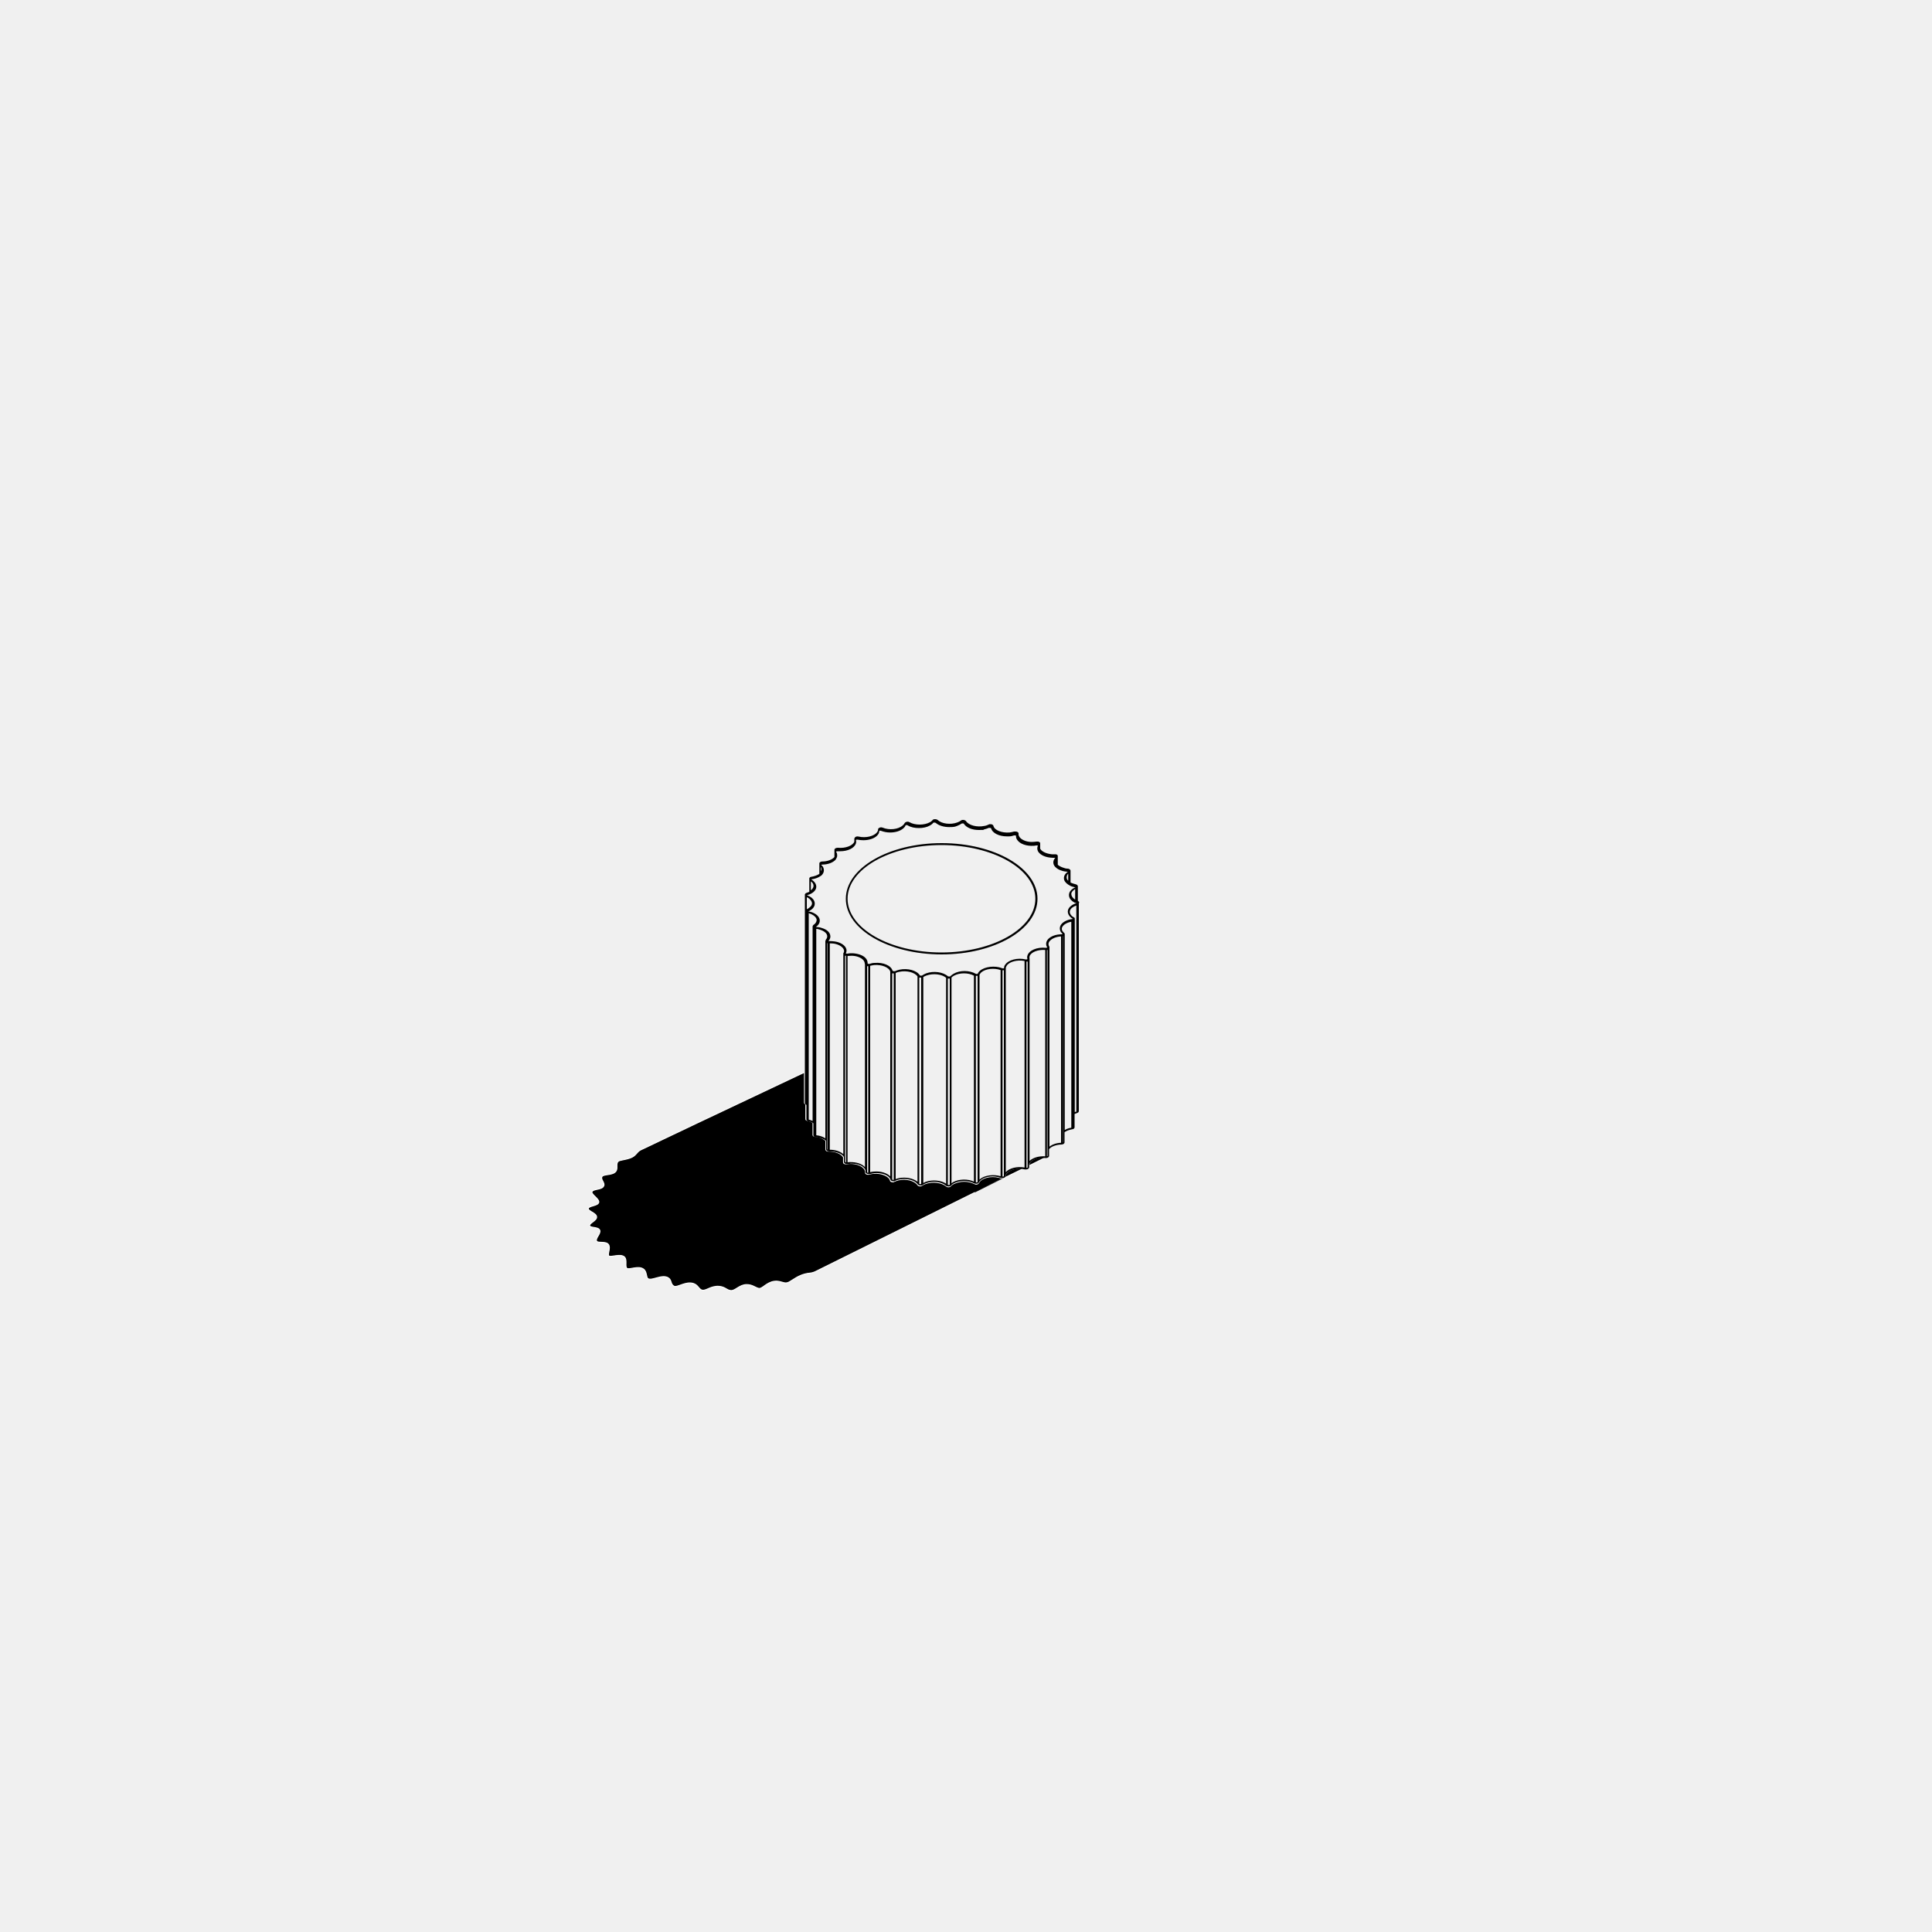
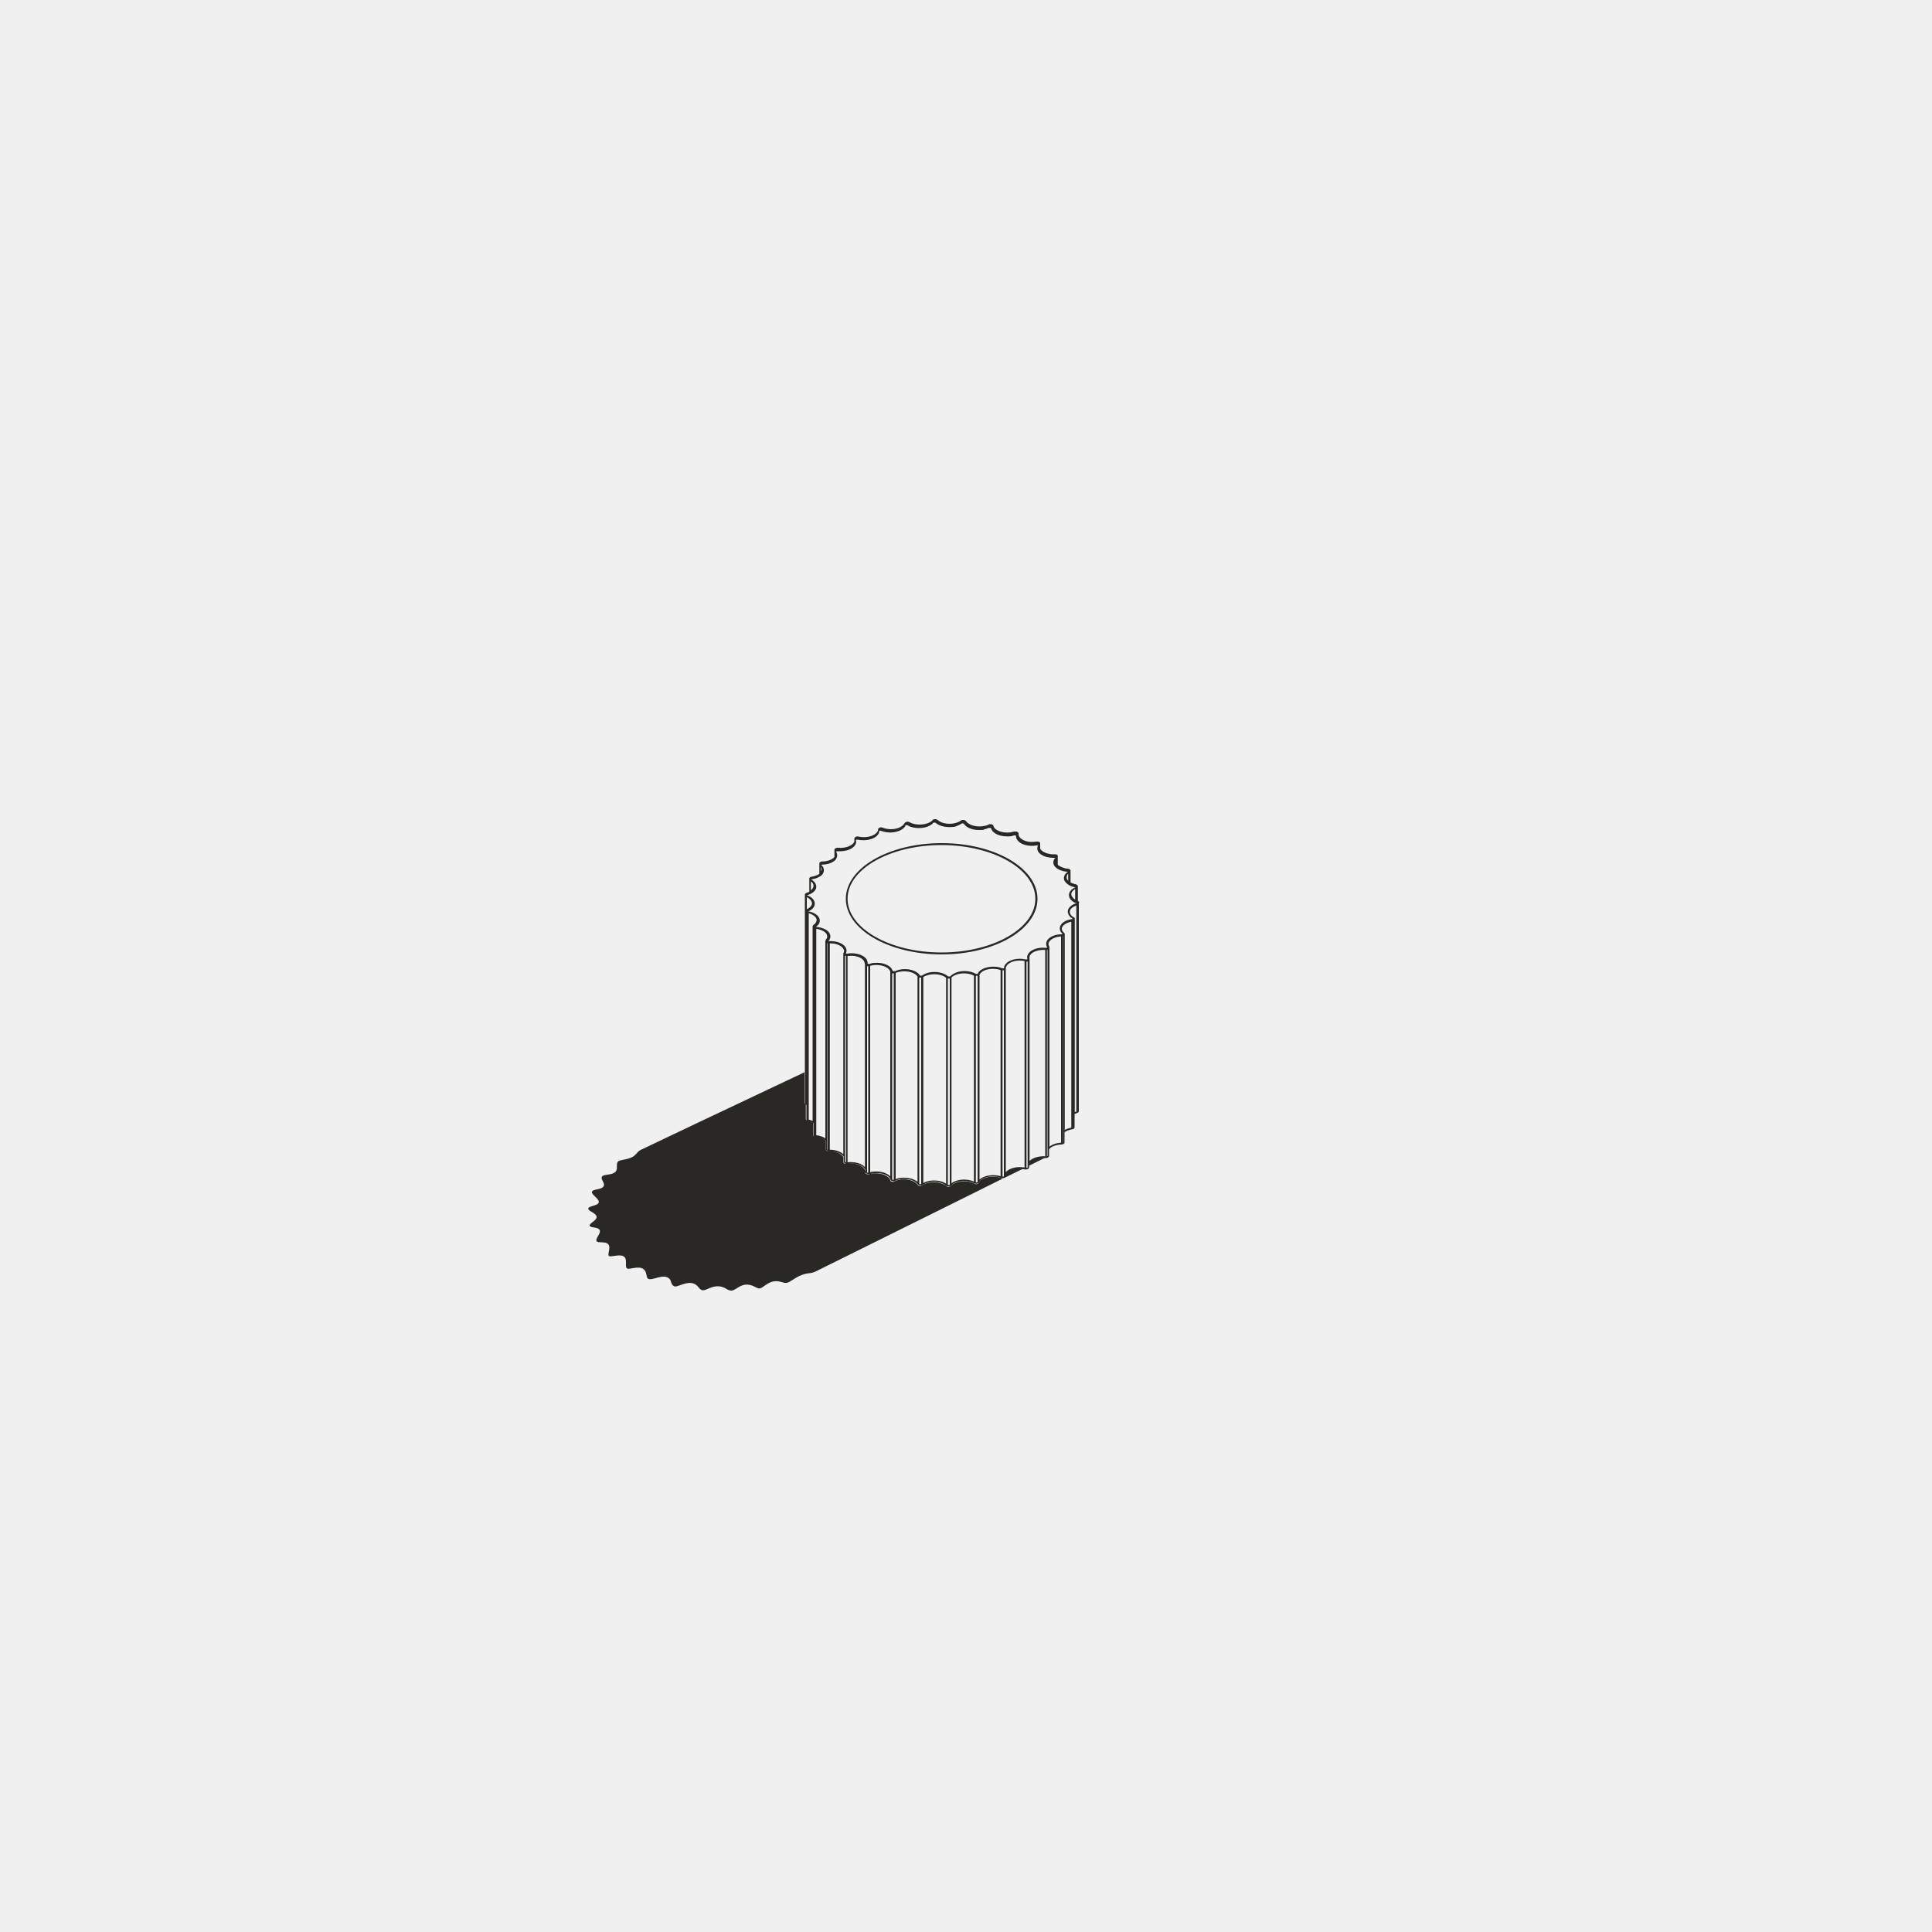
- <svg xmlns="http://www.w3.org/2000/svg" id="Layer_1" version="1.1" viewBox="0 0 1000 1000">
+ <svg xmlns="http://www.w3.org/2000/svg" id="Layer_1" version="1.1" viewBox="0 0 1000 1000" fill="#2A2824">
  <defs>
    <style>
      .st0 {
-         stroke: #fff;
-         stroke-miterlimit: 10;
-         stroke-width: .5px;
      }
    </style>
  </defs>
  <g id="Layer_2">
    <path class="st0" d="M519.9,609.3v.3c.1,0-97.7,48.5-97.7,48.5-1,.5-2.1.8-3.2.9-1.4.1-2.9.5-4.2,1-3.8,1.5-5.9,3.8-7.6,4-1.9.3-3.4-1.2-6.5-.8-4,.6-6.1,3.9-7.8,3.7s-3.3-2-6.4-2c-3.7,0-5.8,3.1-8,3.1s-3.1-2-6.4-2.2c-4.1-.3-6.6,2.4-8.6,2-1.8-.4-2-2.5-4.4-3.4-4.1-1.5-8.6,2.3-10.3,1.3-1.9-1.1-1-3.1-2.9-4.3-3.2-2-8.3,1.6-10.4.5-1.2-.6-.5-3.6-2.4-5-2.6-2-7.4.5-8.6-.4s.3-4.4-1.3-5.9c-2-1.9-7,.3-8-.5s1.1-4.2-.3-6-5.5-.5-6.1-1.7c-.8-1.5,2.4-3.9,1.6-5.7s-4.9-1-5.2-2.3,3.8-2.6,3.6-4.6-4.5-2.9-4.3-4.3,4.9-1.3,5.4-3.1-4-4.2-3.5-5.5c.6-1.7,5.2-.9,6.1-3.1.7-1.7-1.8-3.3-.9-4.8s6-.4,7.4-3.1c.8-1.6-.3-3.6,1-4.8.8-.7,3.2-.7,6.1-1.7,3.2-1.1,3.3-3.1,5.5-4.2,16.6-7.9,32.2-15.4,84.8-40.2v15.8c0,.2.2.4.5.6h.2v7.9c0,.3.3.5.7.6,1.1.2,2.1.6,3,1.2v6.4c0,.3.4.6,1,.7,2.1,0,4.1.9,5.7,2.2v4.7c0,.4.5.7,1.1.7h0c3.6-.1,6.9,1.2,8,3.2v2.7c0,.4.5.7,1.1.7.1,0,.2,0,.3,0,.5,0,1.1-.1,1.6-.2,4.3-.2,8,1.7,8.4,4.2v.7c0,.3.5.7,1.1.7.2,0,.4,0,.5,0,.8-.2,1.7-.4,2.5-.5,4.3-.3,8.2,1.4,8.8,3.8,0,.4.7.6,1.3.6.2,0,.4,0,.6-.2.7-.3,1.5-.6,2.3-.8,4-.9,8.5.3,10,2.7.4.4.9.5,1.5.4.2,0,.3-.1.5-.2.6-.4,1.3-.8,2-1,3.6-1.3,8.5-.7,10.8,1.4.5.3,1,.4,1.6.2.2,0,.3-.1.4-.3.5-.5,1-.9,1.6-1.2,3.5-1.7,7.6-1.7,11,0,.5.3,1.1.3,1.6,0,.1,0,.2-.2.3-.3.3-.5.6-1,1.1-1.4,2.4-2.1,7.2-2.6,10.8-1.2.5.2,1,.2,1.5,0Z" />
  </g>
  <g id="Layer_3">
    <path class="st0" d="M541.6,598.9h0l-9,4.5v-.9c.8-2.4,4.8-4,9-3.6Z" />
    <path class="st0" d="M530,604.7l-10,4.9v-.3c-.1,0,0-.1,0-.1.1,0,.2-.2.2-.3,0-.5.2-1.1.6-1.5,1.5-2.1,5.4-3.2,9.2-2.7h0Z" />
    <path d="M487.4,436.4c-27.3,0-49.6,12.9-49.6,28.8s22.2,28.8,49.6,28.8,49.6-12.9,49.6-28.8-22.2-28.8-49.6-28.8ZM535.9,465.2c0,15.3-21.8,27.8-48.6,27.8s-48.6-12.5-48.6-27.8,21.8-27.8,48.6-27.8,48.6,12.5,48.6,27.8ZM558.6,467.3c0-.2,0-.4-.2-.6-.1-.1-.3-.3-.5-.4v-7.5c0-.3-.2-.6-.4-.8-.2-.1-.4-.2-.7-.3-.8-.2-1.5-.4-2.2-.7-.2,0-.3-.2-.5-.2v-6.1c0-.4-.3-.7-.7-.9-.2-.1-.5-.2-.7-.2h0c-.9,0-1.7-.2-2.4-.5-1.2-.4-2.1-.9-2.8-1.5v-4.4h0c0,0,0-.2,0-.2,0-.4-.4-.7-.9-.8-.2,0-.5-.1-.8,0-.9,0-1.7,0-2.5-.2-2.3-.4-4.2-1.4-4.9-2.7v-2.6h0c0-.1,0-.2,0-.2,0,0,0-.1,0-.2-.2-.4-.6-.6-1.1-.7-.3,0-.5,0-.8,0h0c-.8.1-1.7.2-2.5.2-2.6,0-5-1-6.1-2.3-.4-.5-.6-.9-.7-1.4v-.6s0,0,0-.1c0-.2,0-.3-.2-.5-.3-.3-.7-.5-1.3-.5-.3,0-.5,0-.8,0h0c-.8.2-1.6.4-2.4.5-4,.3-7.8-1.2-8.3-3.4h0c-.1-.6-.9-1-1.8-.9-.3,0-.5,0-.7.2-.7.3-1.4.6-2.2.7-3.8.8-8.1-.3-9.5-2.5,0,0,0-.1-.1-.1-.4-.4-1.1-.6-1.8-.5-.3,0-.5.2-.7.3h0c-.5.4-1.1.7-1.9,1-3.5,1.3-8.1.7-10.2-1.3h0c-.5-.4-1.3-.5-2-.3-.3,0-.5.2-.6.4h0c-.4.4-.8.8-1.4,1.1-2.9,1.6-7.7,1.6-10.5,0h0c-.6-.4-1.5-.4-2.1,0-.2.1-.4.3-.5.5-.2.4-.5.8-1,1.2-2.3,2-6.9,2.5-10.3,1.1-.7-.3-1.6-.2-2.1.3-.2.1-.3.3-.3.5,0,0,0,.1,0,.2h0c0,.5-.2.9-.5,1.3-1.5,2.1-5.8,3.2-9.6,2.3-.8-.2-1.6,0-2,.6,0,.1-.1.3-.2.4,0,0,0,0,0,0v1.6c-.7,2.1-4.6,3.6-8.5,3.2-.9,0-1.6.3-1.8.9h0c0,.1,0,.2,0,.3v3.5c0,0,0,.1-.1.2-1.2,1.3-3.6,2.2-6.2,2.2h0c-.5,0-1,.2-1.3.5-.1.1-.2.3-.2.4,0,0,0,.1,0,.2v5.3c-1,.7-2.4,1.2-4,1.5-.5,0-1,.3-1.2.7,0,0,0,.2,0,.2,0,0,0,0,0,0,0,0,0,0,0,.1v6.8c-.4.2-.8.3-1.3.5h0c-.5.1-.8.4-1,.8,0,0,0,.2,0,.2v107.8c0,.4.3.8.8,1v7.4c0,0,0,.1,0,.2,0,.4.5.7,1,.9h0s0,0,0,0h0c1,.2,1.9.5,2.6,1v6.1c0,0,0,.1,0,.2.1.5.6.9,1.4.9h0c2.2.2,4.1.9,5.2,1.9v4.4c0,.6.7,1.1,1.7,1.1h0c3.3-.1,6.5,1.1,7.5,2.8v2.6c0,.6.7,1.1,1.6,1.1s.2,0,.3,0h0c.5,0,1-.1,1.5-.2,4-.2,7.5,1.5,7.8,3.7v.6c0,.6.7,1.1,1.6,1.1s.4,0,.5,0h0s0,0,.1,0h0c.8-.2,1.6-.4,2.4-.5,4-.3,7.8,1.2,8.3,3.4,0,0,0,0,0,0,0,0,0,0,0,0,0,0,0,0,0,0,.2.5.8.8,1.5.8h.2c.3,0,.5,0,.7-.2h0c.7-.3,1.4-.6,2.2-.7,3.8-.8,8.1.3,9.5,2.5h0s0,0,0,0c0,0,0,0,0,0,.3.3.8.6,1.4.6s.3,0,.5,0c.2,0,.4-.1.6-.2h0s0,0,0,0h0c.5-.4,1.1-.7,1.9-1,3.5-1.3,8.1-.7,10.2,1.3h0c.3.3.8.4,1.3.4s.5,0,.8-.1c.2,0,.4-.2.6-.4,0,0,0,0,0,0,0,0,0,0,0,0h0c.4-.4.8-.8,1.4-1.1,2.9-1.6,7.7-1.6,10.5,0h0s0,0,0,0c0,0,0,0,0,0,.3.1.6.2,1,.2s.7,0,1-.2c.2-.1.4-.3.5-.5h0c.2-.4.5-.8,1-1.2,2.3-2,6.9-2.5,10.3-1.1.3,0,.5.1.8.1.5,0,1-.1,1.3-.4.2-.1.3-.3.3-.5,0,0,0,0,0,0,0,0,0,0,0,0,0,0,0,0,0,0,0-.4.2-.9.5-1.3,1.5-2.1,5.8-3.2,9.6-2.3,0,0,0,0,.1,0h0c.1,0,.3,0,.4,0,.6,0,1.2-.2,1.5-.6.1-.2.2-.3.2-.5v-1.6c.8-2.2,4.5-3.6,8.5-3.2,0,0,.2,0,.2,0,.8,0,1.4-.4,1.6-.9,0,0,0-.2,0-.2v-3.5c1.1-1.4,3.6-2.3,6.4-2.4.9,0,1.6-.5,1.6-1.1v-5.3c1-.7,2.4-1.2,4-1.5h0c.7,0,1.1-.5,1.2-.9,0,0,0-.1,0-.2v-6.8c.4-.2.8-.3,1.3-.5h0s0,0,0,0c0,0,0,0,0,0,.6-.2.9-.6.9-1v-107.8h0c0,0,0,0,0,0h0ZM420.6,479.6s0,0,0,0v100.6c-.6-.3-1.3-.5-2-.7v-106.8c.6.2,1.1.3,1.6.6,1.5.7,2.4,1.8,2.5,2.8,0,.9-.5,1.9-1.6,2.6-.3.2-.4.5-.5.8h0ZM427.5,486.5h0c-.2.2-.3.4-.3.6v102.1c-1.2-.8-2.8-1.4-4.7-1.6v-106.8c.7,0,1.3.2,1.9.4,2,.6,3.4,1.7,3.7,2.9.2.8,0,1.6-.7,2.3h0ZM428.4,595c-.1,0-.2,0-.2-.1v-106.7c0,0,.1,0,.2,0v106.8h0ZM436.5,493.3c0,0,0,.1,0,.2,0,0,0,.1,0,.2h0v103.7c-1.5-1.4-4.1-2.3-7-2.3v-106.8c.7,0,1.4,0,2.1.1,2.4.4,4.3,1.5,5,2.8.4.7.4,1.4,0,2.1h0s0,0,0,0ZM437.9,601.6c-.2,0-.4-.1-.5-.2v-106.7c0,0,.2,0,.3,0,0,0,.1,0,.2,0v106.8h0s0,0,0,0ZM447.7,499v105.1c-1.5-1.7-4.5-2.7-7.9-2.6-.4,0-.7,0-1.1.1v-106.8c.7,0,1.4-.1,2.1-.1,2.6,0,5,1,6.1,2.3.5.6.7,1.3.7,1.9h0c0,0,0,0,0,0h0ZM449.4,607h0c-.4,0-.6-.1-.6-.2v-106.7c.2,0,.4,0,.5,0h.1v106.8h0ZM460.8,608.9c-1.6-1.7-4.8-2.8-8.4-2.5-.7,0-1.4.2-2,.3v-106.8c.7-.2,1.4-.3,2.1-.4,3.9-.3,7.7,1.2,8.3,3.4v105.9h0ZM462.6,610.7s0,0-.1,0c-.4,0-.7-.1-.7-.2v-106.7c.2,0,.4,0,.6,0h.2v106.8h0s0,0,0,0ZM474.9,611.7c-2.1-1.8-6-2.6-9.6-1.9-.6.1-1.2.3-1.7.5v-106.7c.6-.3,1.2-.5,1.9-.6,3.8-.8,8,.3,9.4,2.4v106.4h0ZM476.8,612.9s0,0-.1,0c-.4,0-.7,0-.9-.1v-106.8c.2,0,.4,0,.6,0s.3,0,.4,0v106.8h0s0,0,0,0ZM489.6,612.6c-2.6-1.7-7-2.1-10.4-.9-.5.2-.9.4-1.3.6v-106.6c.5-.3,1-.6,1.7-.8,3.4-1.2,7.9-.7,10.1,1.2v106.6ZM491.5,613.3s0,0,0,0c-.3.1-.7,0-.9,0v-106.8c.2,0,.3,0,.5,0s.4,0,.5,0v106.8h0ZM504.1,611.6c-3.1-1.5-7.8-1.4-10.8.3-.3.2-.6.4-.8.6v-106.5c.3-.4.8-.7,1.3-1,2.9-1.6,7.4-1.6,10.3,0v106.7h0ZM506,611.9s0,0,0,0c-.2.1-.6.2-.9,0v-106.8c.1,0,.2,0,.3,0,.2,0,.4,0,.6,0v106.7h0s0,0,0,0ZM517.9,608.8c-3.6-1.1-8.3-.5-10.6,1.5,0,0-.2.2-.3.3v-106.1c.2-.4.5-.8.9-1.2,2.2-1.9,6.6-2.4,10-1.2v106.7h0s0,0,0,0ZM519.7,608.8s0,0,0,0c-.1.1-.5.2-.8.2v-106.8s0,0,.1,0c.2,0,.4,0,.6,0v106.7ZM530.3,604.3c-3.8-.7-7.9.3-9.7,2.4v-105.6c0-.4.2-.8.5-1.3,1.4-2.1,5.5-3.1,9.2-2.4v106.8h0,0ZM531.9,604.3c0,0-.3.2-.6.2v-106.8c.2,0,.4,0,.6,0v106.7h0ZM540.9,598.5c-3.3-.2-6.4.8-8,2.4v-104.4s0,0,0-.1c0,0,0,0,0-.1-.1-.4-.1-.8,0-1.3.6-2.1,4.3-3.6,8.1-3.3v106.8ZM542.2,598.3s-.2.1-.3.2v-106.8c.1,0,.2,0,.3,0v106.7ZM549.1,591.5c-2.4.1-4.5.9-5.9,2v-102.9s0,0,0,0c0,0,0-.2,0-.3,0,0,0-.1,0-.2-.3-.4-.4-.8-.5-1.3,0-.7.2-1.3.8-1.9,1.1-1.2,3.3-2.1,5.7-2.2v106.8h0s0,0,0,0ZM550.2,591.3s0,0-.1,0v-106.8s0,0,.1,0v106.7ZM554.5,583.7c-1.3.2-2.4.6-3.4,1.2v-101.4s0,0,0-.1c0,0,0,0,0,0,0-.2-.1-.4-.3-.5-.4-.4-.8-.8-1-1.2-.3-.7-.3-1.4.1-2,.7-1.2,2.4-2.2,4.6-2.6v106.8ZM557,575.4c-.2,0-.5.1-.7.2v-100c0,0,0-.1,0-.2,0,0,0,0,0-.1,0-.2-.3-.4-.5-.5-.6-.3-1.1-.7-1.4-1.1-.6-.7-.8-1.5-.6-2.3.3-1.1,1.5-2.1,3.3-2.7v106.8h0ZM557.4,467.4c-2.4.7-4.1,2-4.6,3.6-.3,1.1,0,2.2.8,3.2.4.5,1,1,1.7,1.4,0,0,0,0,0,0,0,0-.2.1-.4.1-2.8.4-5,1.6-5.9,3.2-.5.9-.6,1.9-.2,2.9.2.6.7,1.1,1.2,1.6,0,0-.3.2-.6.2-2.9,0-5.5,1-6.9,2.5-.7.8-1.1,1.7-1,2.6,0,.6.2,1.2.6,1.7,0,0-.4.2-.8.2-4.5-.5-8.7,1.3-9.5,4-.2.6-.2,1.2,0,1.8,0,.1-.5.3-.9.2-4.2-1-8.9.2-10.6,2.7-.4.5-.6,1-.6,1.6,0,0,0,0,0,.2-.2.2-.7.2-1.1,0-3.7-1.4-8.8-.8-11.3,1.3-.6.5-1,1-1.2,1.6h0s0,0,0,0c-.3.2-.8.2-1.1,0h0s0,0,0,0h0c-3.1-1.8-8.2-1.9-11.4,0-.7.4-1.2.8-1.7,1.3h0s0,0,0,0h0s0,0-.2.1c-.4.1-.9,0-1.1-.1h0c-2.4-2.2-7.4-2.9-11.2-1.5-.8.3-1.5.7-2.1,1.1h0s-.1,0-.3.1c-.5,0-.9,0-.9-.2h0c-1.6-2.5-6.2-3.8-10.5-2.9-.9.2-1.7.5-2.4.8h0c-.1,0-.2,0-.4,0-.4,0-.7-.1-.8-.2,0,0,0,0,0,0h0c-.7-2.7-4.8-4.5-9.3-4.1-.9,0-1.8.2-2.6.5h0c-.1,0-.3,0-.4,0-.4,0-.6-.1-.6-.1h0c0-.9-.2-1.9-.9-2.7-1.3-1.6-3.9-2.5-6.8-2.7-.9,0-1.9,0-2.7.2h0c-.1,0-.3,0-.5,0-.3,0-.4-.1-.4-.1h0c.5-1,.5-2,0-2.9-.8-1.6-3-2.9-5.7-3.3-.9-.1-1.8-.2-2.7-.2h0c-.2,0-.3,0-.4,0-.1,0-.2,0-.2,0h0c.9-1,1.2-2.1.9-3.2-.4-1.6-2-2.9-4.4-3.6-.8-.3-1.7-.4-2.6-.5h0c-.1,0-.3,0-.4,0,0,0-.1,0,0,0,1.4-1,2.1-2.2,2-3.5-.1-1.4-1.2-2.8-3.1-3.7-.7-.4-1.5-.6-2.4-.8h0c-.2,0-.3,0-.4,0h0s0,0,.1-.1h0c1.9-.9,3.1-2.2,3.2-3.7.1-1.3-.5-2.5-1.8-3.5-.6-.4-1.3-.8-2.1-1.1h0c-.1,0-.2,0-.2,0,0,0,.1,0,.3-.1h0c.8-.2,1.4-.5,2-.8,0,0,0,0,0,0,1.3-.7,2.2-1.7,2.5-2.7.3-1.1,0-2.2-.8-3.2-.4-.5-1-1-1.7-1.4,0,0,0,0,0,0,0,0,.2-.1.4-.1,1.9-.3,3.4-.9,4.6-1.8,0,0,0,0,0,0,0,0,0,0,.1,0,0,0,0,0,0,0,.4-.4.8-.8,1-1.2.5-.9.6-1.9.2-2.9-.2-.6-.6-1.1-1.2-1.5h0c0,0,.3-.2.6-.2h0c2.9,0,5.5-1,6.9-2.5,0,0,.1-.2.2-.3,0,0,0,0,0-.1,0,0,0,0,0,0,.5-.7.7-1.4.6-2.1,0-.6-.2-1.2-.6-1.7,0,0,.4-.2.8-.2.5,0,1,0,1.4,0,3.9,0,7.3-1.6,8.1-4,0,0,0,0,0,0,0,0,0,0,0,0h0s0,0,0,0c.2-.6.2-1.2,0-1.8,0-.1.5-.3.9-.2,1,.2,2,.3,3,.3,3.2,0,6.3-1.1,7.6-3,.4-.5.5-1,.6-1.6,0,0,0,0,0-.2.2-.2.7-.2,1.1,0,1.4.5,2.9.8,4.5.8,2.6,0,5.2-.7,6.8-2.1.6-.5,1-1,1.2-1.6h0s0,0,0,0c.3-.2.8-.2,1.1,0h0c1.6,1,3.7,1.4,5.8,1.4s4.1-.4,5.7-1.3c.7-.4,1.3-.8,1.7-1.4h0s0,0,.2-.1c.4-.1.9,0,1.1.1h0c1.6,1.4,4.2,2.2,7,2.2s3-.2,4.3-.7c.8-.3,1.5-.7,2.1-1.1h0s.1,0,.3-.1c.4,0,.9,0,.9.2,1.3,2,4.3,3.2,7.7,3.2s1.9,0,2.8-.3c.9-.2,1.7-.5,2.4-.8.1,0,.2,0,.4,0,.4,0,.7.1.8.2h0c.6,2.5,4.1,4.2,8.1,4.2s.8,0,1.2,0c.9,0,1.8-.2,2.6-.5h0c.1,0,.3,0,.4,0,.4,0,.6.2.6.1h0v.6c0,.7.4,1.4.9,2,1.3,1.6,3.9,2.6,6.8,2.7.2,0,.4,0,.5,0,.7,0,1.5,0,2.2-.2h0c.1,0,.3,0,.5,0,.3,0,.4.1.4.1h0s0,0,0,0c-.4.9-.4,1.9,0,2.8,0,0,0,0,0,0,0,0,0,0,0,0,.8,1.6,3,2.9,5.7,3.3.7.1,1.5.2,2.2.2s.4,0,.5,0c.2,0,.3,0,.4,0,.1,0,.2,0,.2,0h0c-.9,1-1.2,2.1-.9,3.2.2.6.5,1.2,1.1,1.7,0,0,0,0,0,0,.8.8,1.9,1.4,3.3,1.8.8.3,1.7.4,2.6.5h0c.1,0,.3,0,.4,0,0,0,.1,0,0,0h0c-1.4,1-2.1,2.2-2,3.5,0,1.1.8,2.2,2.1,3.1,0,0,0,0,0,0,.3.2.6.4,1,.6.7.4,1.5.6,2.4.8.2,0,.3,0,.4,0,0,0,0,0-.1.1h0c-1.9.9-3.1,2.2-3.2,3.7-.1,1.3.5,2.5,1.8,3.5.4.3.8.5,1.3.8,0,0,.1,0,.2,0,0,0,.2,0,.3.1,0,0,0,0,.1,0,0,0,.1,0,.2,0h0c.1,0,.2,0,.2,0,0,0-.1,0-.3.1h0s0,0,0,0ZM417.6,470.5v-6.1c.4.2.9.4,1.2.7,1,.8,1.5,1.7,1.5,2.6-.1,1.1-1.1,2.1-2.6,2.9h0s0,0,0,0ZM419.7,460.8v-4.6c.3.2.5.4.7.6.6.7.8,1.5.6,2.3-.2.6-.6,1.2-1.3,1.7h0ZM424.8,451v-2.3c0,0,.1.2.1.2.3.7.3,1.4-.1,2,0,0,0,0,0,0h0ZM552.9,452.3v3.6c-.5-.5-.8-1.1-.8-1.7,0-.7.2-1.4.8-2ZM556.5,460.2v5.4c-.2-.1-.4-.2-.5-.3-1-.8-1.5-1.7-1.5-2.6,0-.9.8-1.8,2-2.5h0Z" />
  </g>
</svg>
